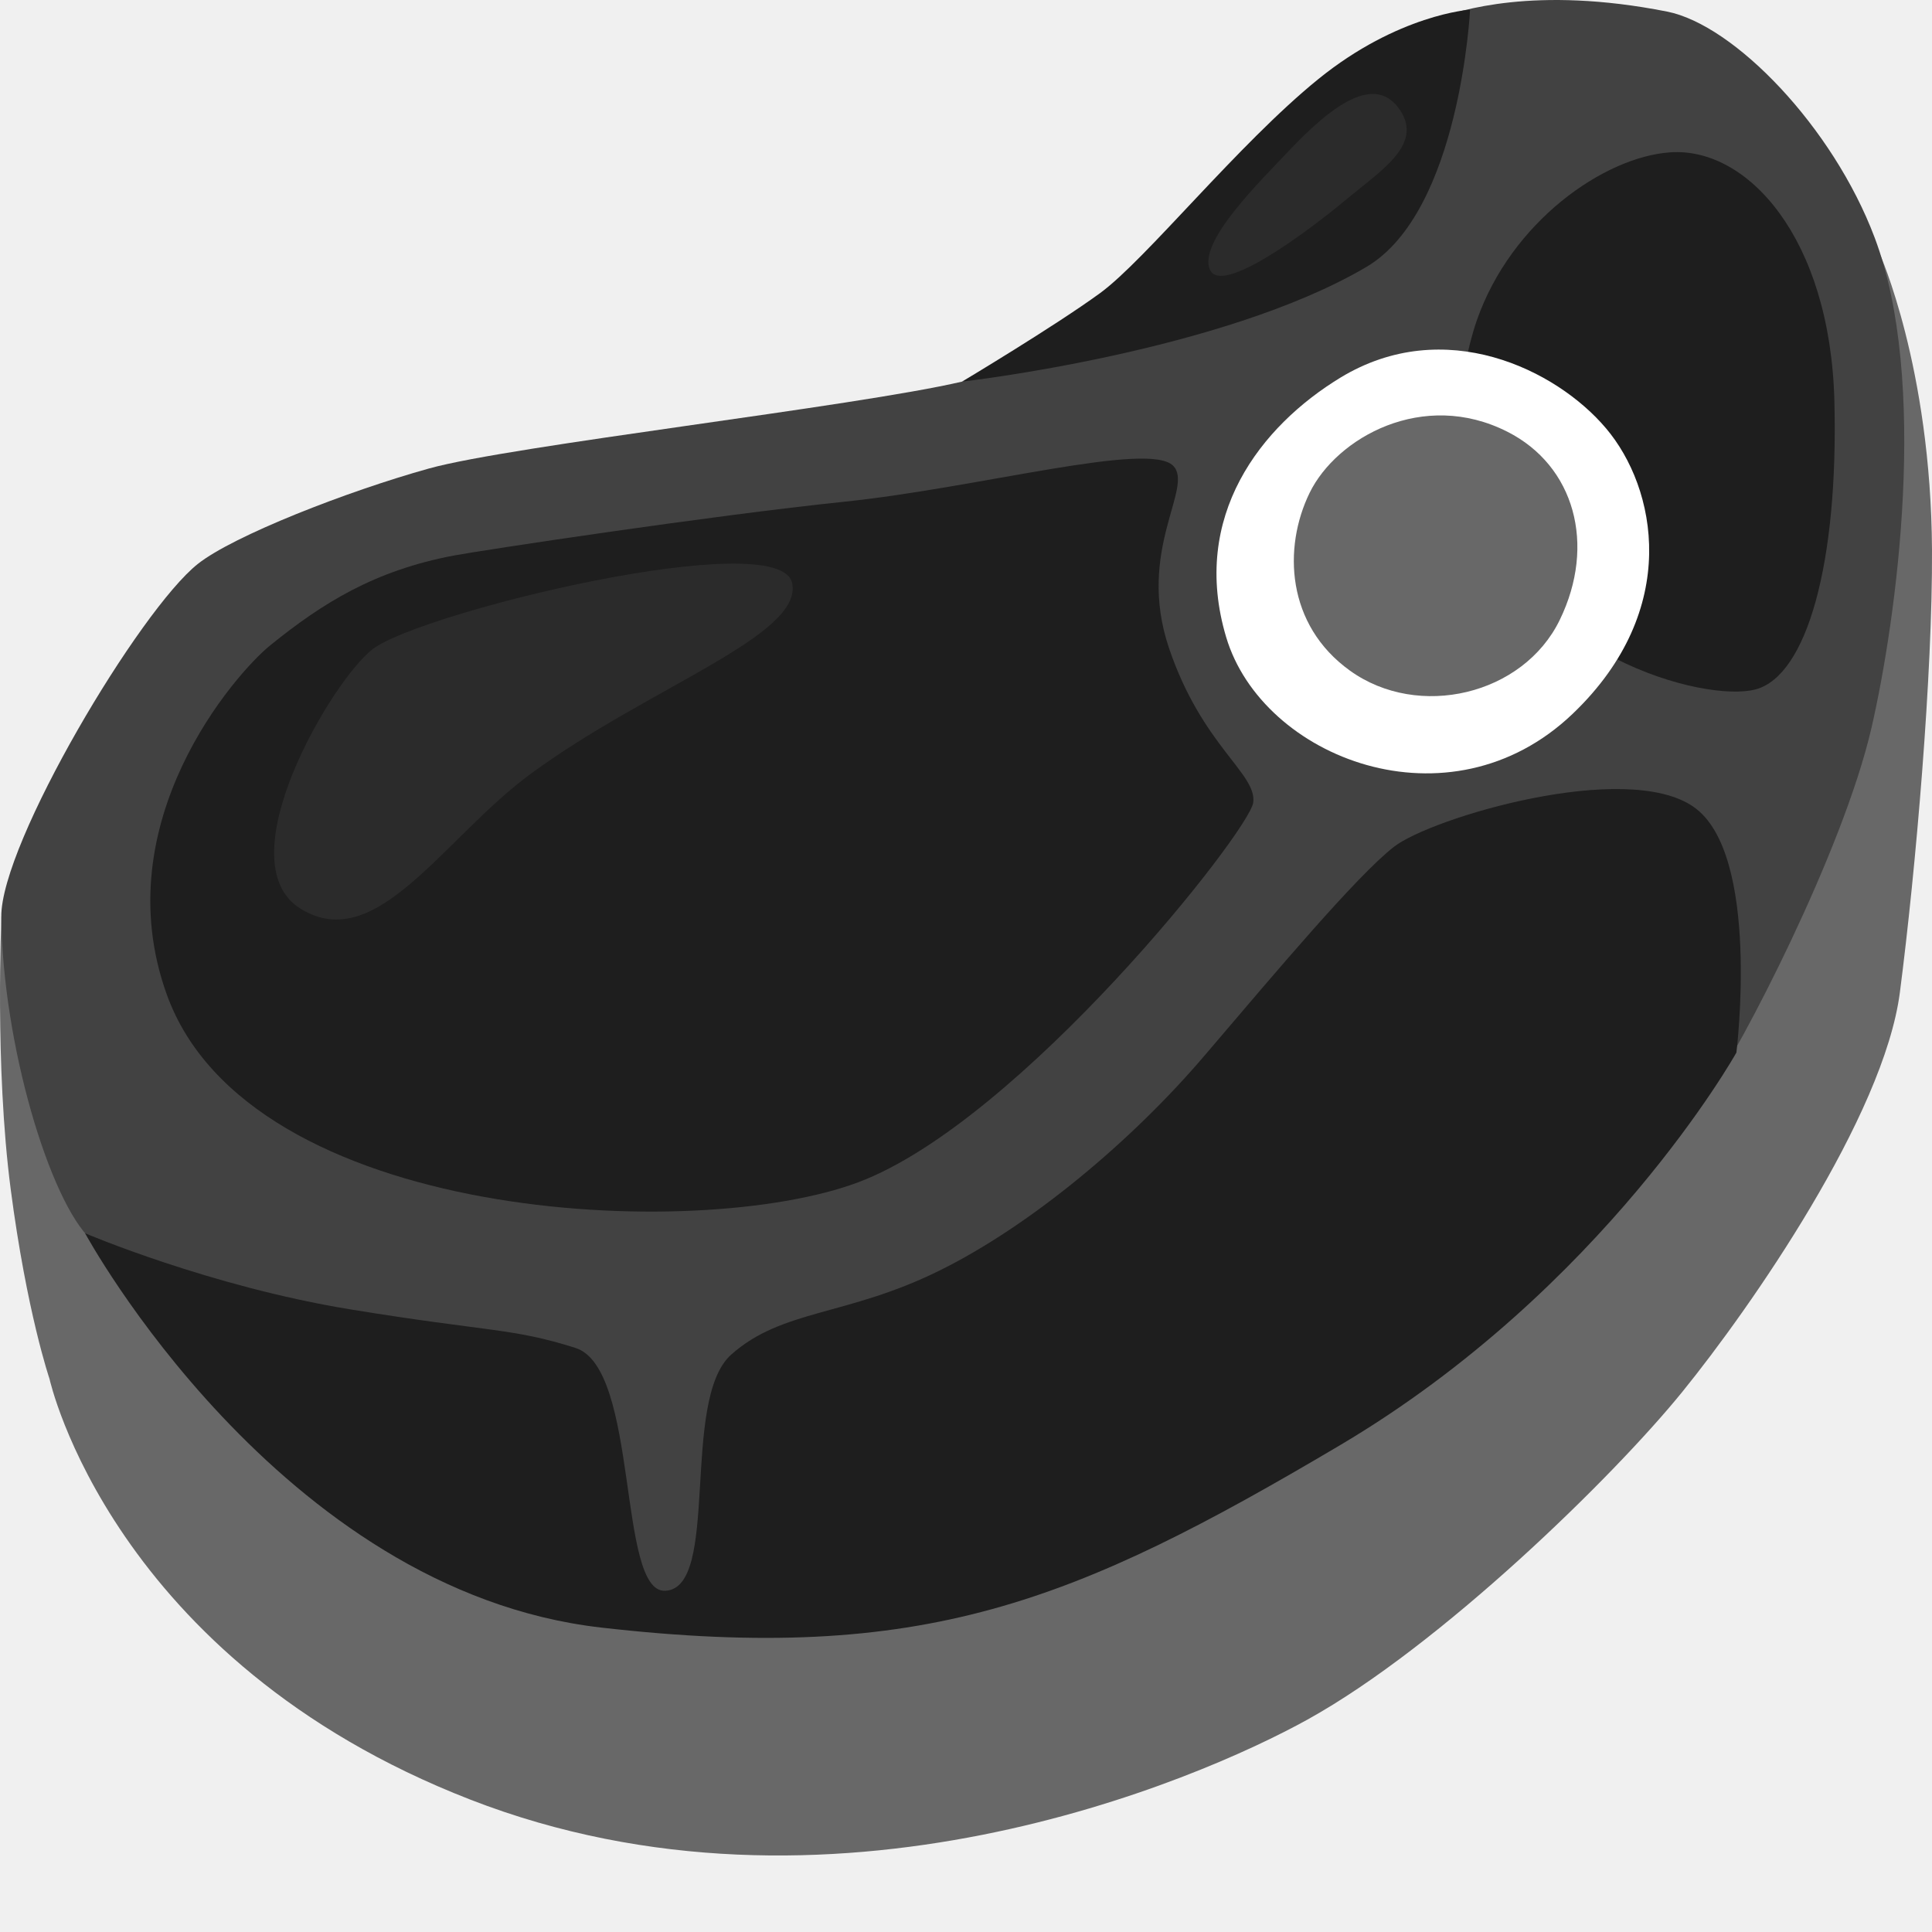
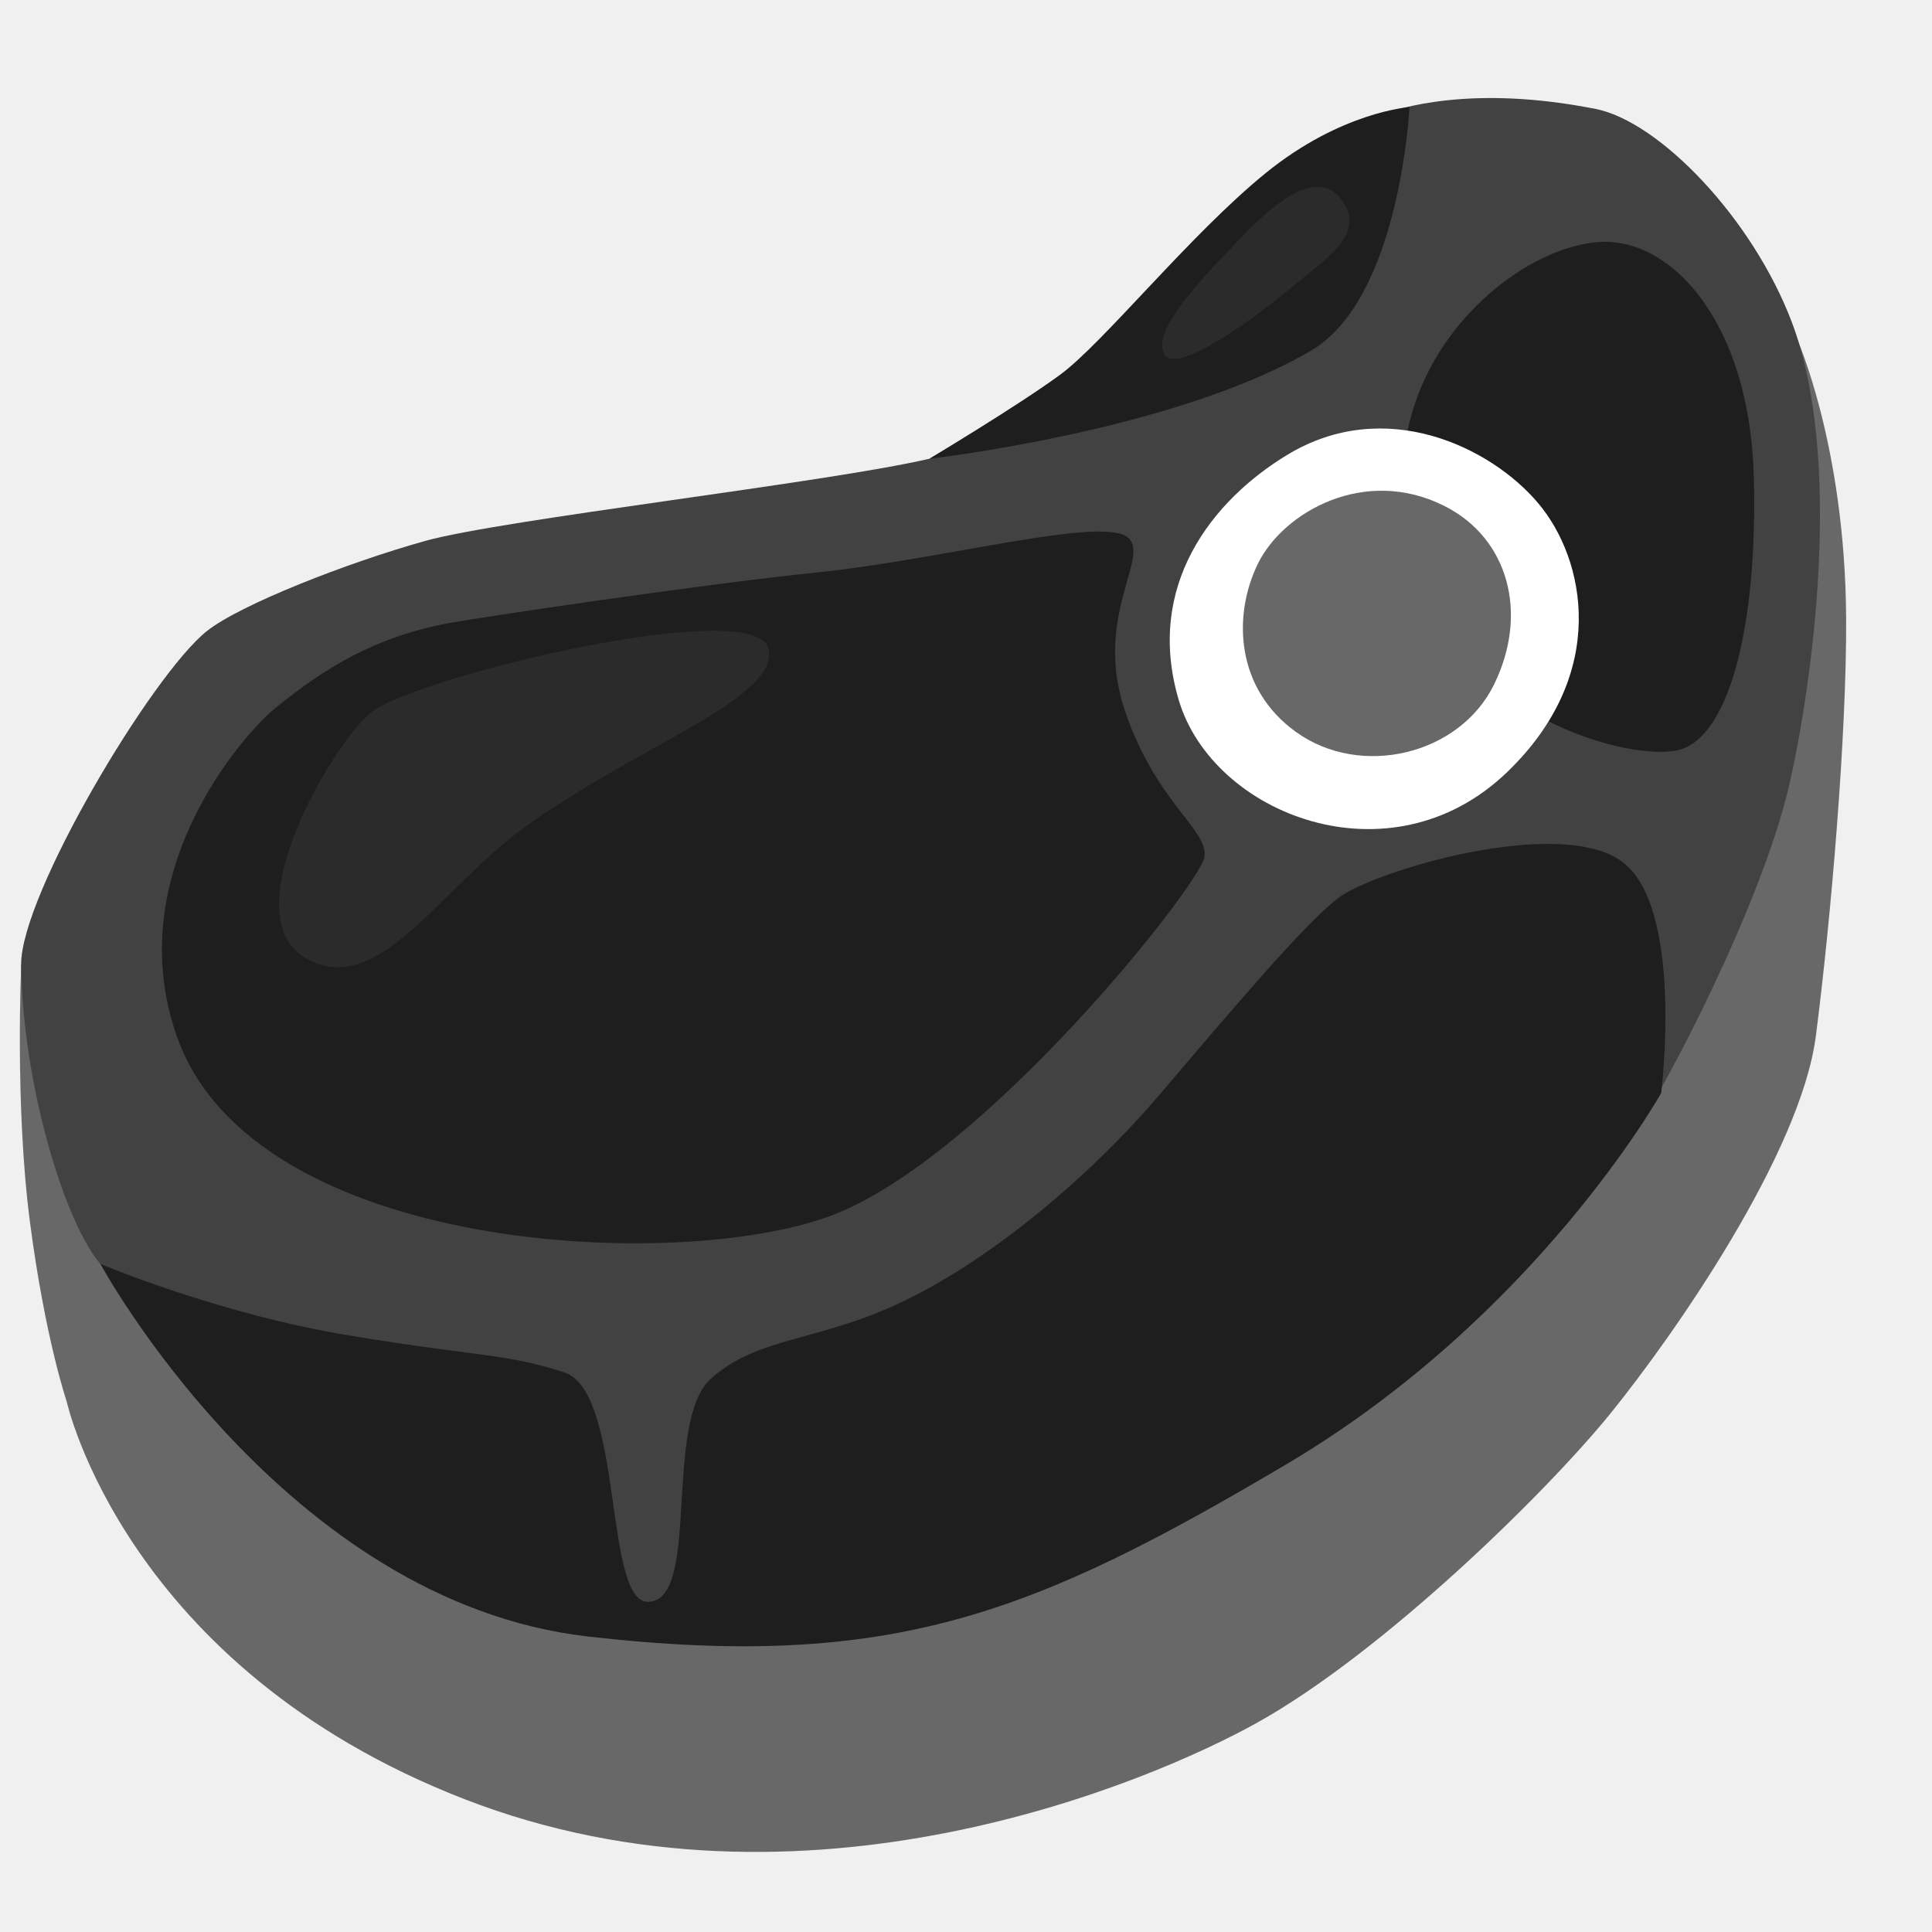
- <svg xmlns="http://www.w3.org/2000/svg" width="21" height="21" viewBox="0 0 21 21" fill="none">
-   <path d="M20.429 2.752L0.016 9.966C0.016 9.966 -0.059 11.582 0.116 12.924C0.291 14.265 0.538 14.987 0.538 14.987C0.538 14.987 1.209 18.044 5.112 19.561C9.016 21.078 13.011 19.356 14.212 18.691C15.655 17.892 17.539 16.05 18.285 15.13C19.031 14.211 20.478 12.129 20.651 10.786C20.825 9.442 21.007 7.32 21 5.977C20.988 3.987 20.429 2.752 20.429 2.752Z" fill="#686868" />
-   <path d="M10.457 4.148C9.289 4.421 5.559 4.843 4.664 5.092C3.769 5.341 2.536 5.824 2.151 6.129C1.52 6.628 0.006 9.169 0.014 9.966C0.028 11.351 0.543 13.062 0.992 13.476C1.317 13.777 3.844 17.423 7.275 17.447C10.706 17.472 18.264 12.3 18.587 11.854C18.91 11.405 20.031 9.262 20.343 7.908C20.618 6.712 20.966 4.141 20.376 2.581C19.923 1.379 18.851 0.271 18.121 0.126C16.676 -0.16 15.853 0.12 15.629 0.196C15.405 0.271 15.021 2.602 14.063 2.956C12.646 3.477 10.457 4.148 10.457 4.148Z" fill="#424242" />
-   <path d="M14.853 2.901C15.872 2.299 15.979 0.105 15.979 0.105C15.979 0.105 15.198 0.155 14.328 0.861C13.457 1.567 12.452 2.826 11.956 3.187C11.461 3.548 10.457 4.148 10.457 4.148C10.457 4.148 13.282 3.828 14.853 2.901Z" fill="#1E1E1E" />
-   <path d="M16.038 5.467C16.576 7.12 18.529 7.642 19.084 7.493C19.639 7.343 19.984 6.127 19.939 4.357C19.893 2.586 18.993 1.595 18.152 1.656C17.433 1.707 16.425 2.411 16.051 3.486C15.833 4.128 15.828 4.823 16.038 5.467Z" fill="#1E1E1E" />
-   <path d="M12.751 5.062C12.984 5.295 12.347 5.978 12.706 7.043C13.066 8.108 13.665 8.409 13.622 8.724C13.578 9.039 11.086 12.19 9.331 12.85C7.576 13.511 2.706 13.29 1.813 10.81C1.137 8.934 2.564 7.316 2.939 7.013C3.508 6.553 4.072 6.201 4.935 6.038C5.265 5.977 7.727 5.604 9.182 5.453C10.636 5.302 12.482 4.793 12.751 5.062Z" fill="#1E1E1E" />
-   <path d="M8.61 6.337C8.732 6.906 7.063 7.463 5.774 8.407C4.82 9.106 4.093 10.388 3.268 9.878C2.443 9.369 3.606 7.399 4.049 7.057C4.573 6.653 8.475 5.707 8.61 6.337Z" fill="#2B2B2B" />
-   <path d="M13.152 2.933C13.278 3.213 14.203 2.528 14.653 2.152C15.018 1.849 15.459 1.574 15.224 1.206C14.954 0.786 14.475 1.147 14.009 1.64C13.704 1.964 13.016 2.633 13.152 2.933Z" fill="#2B2B2B" />
-   <path d="M6.254 14.651C6.951 14.871 6.708 17.314 7.23 17.291C7.834 17.267 7.392 15.218 7.948 14.724C8.503 14.229 9.202 14.309 10.207 13.813C11.212 13.318 12.317 12.386 13.096 11.47C13.877 10.554 14.748 9.519 15.152 9.204C15.557 8.889 17.674 8.258 18.408 8.77C19.143 9.279 18.874 11.441 18.874 11.441C18.874 11.441 17.441 14.008 14.56 15.712C11.68 17.416 10.04 18.092 6.534 17.691C3.028 17.29 0.925 13.405 0.925 13.405C0.925 13.405 2.277 13.982 3.806 14.232C5.335 14.482 5.561 14.432 6.254 14.651Z" fill="#1E1E1E" />
-   <path d="M14.571 4.104C13.706 4.63 12.935 5.611 13.328 6.926C13.72 8.241 15.755 9.039 17.095 7.758C18.282 6.623 18.002 5.299 17.457 4.656C16.916 4.015 15.699 3.42 14.571 4.104Z" fill="white" />
-   <path d="M16.385 4.693C15.467 4.227 14.527 4.759 14.235 5.357C13.944 5.954 13.981 6.793 14.674 7.29C15.417 7.824 16.557 7.556 16.954 6.738C17.352 5.92 17.114 5.062 16.385 4.693Z" fill="#686868" />
+ <svg xmlns="http://www.w3.org/2000/svg" width="18" height="18" viewBox="0 0 18 18" fill="none">
+   <path d="M16.737 3.144L0.198 8.988C0.198 8.988 0.137 10.298 0.279 11.385C0.421 12.472 0.621 13.056 0.621 13.056C0.621 13.056 1.164 15.534 4.327 16.762C7.49 17.991 10.727 16.596 11.7 16.057C12.869 15.41 14.396 13.918 15.001 13.173C15.605 12.428 16.777 10.741 16.918 9.652C17.058 8.564 17.206 6.844 17.2 5.756C17.19 4.144 16.737 3.144 16.737 3.144V3.144Z" fill="#686868" />
+   <path d="M8.658 4.274C7.711 4.496 4.689 4.838 3.964 5.039C3.239 5.241 2.24 5.632 1.928 5.879C1.417 6.284 0.19 8.343 0.197 8.988C0.208 10.111 0.625 11.497 0.988 11.832C1.252 12.076 3.3 15.03 6.08 15.05C8.859 15.07 14.983 10.88 15.245 10.518C15.507 10.155 16.415 8.418 16.668 7.321C16.891 6.352 17.173 4.269 16.695 3.004C16.327 2.031 15.459 1.133 14.867 1.015C13.697 0.784 13.03 1.011 12.848 1.072C12.666 1.133 12.356 3.021 11.579 3.308C10.431 3.731 8.658 4.274 8.658 4.274V4.274Z" fill="#424242" />
+   <path d="M12.219 3.264C13.045 2.776 13.132 0.998 13.132 0.998C13.132 0.998 12.499 1.039 11.794 1.611C11.088 2.183 10.274 3.203 9.872 3.495C9.471 3.788 8.658 4.274 8.658 4.274C8.658 4.274 10.947 4.015 12.219 3.264V3.264Z" fill="#1E1E1E" />
+   <path d="M13.18 5.343C13.616 6.682 15.198 7.105 15.648 6.985C16.097 6.863 16.377 5.878 16.34 4.443C16.303 3.009 15.574 2.206 14.893 2.255C14.309 2.296 13.494 2.867 13.19 3.738C13.013 4.258 13.01 4.821 13.18 5.343V5.343Z" fill="#1E1E1E" />
+   <path d="M10.517 5.015C10.705 5.204 10.189 5.757 10.48 6.62C10.772 7.483 11.257 7.727 11.222 7.982C11.186 8.238 9.167 10.79 7.745 11.325C6.324 11.86 2.378 11.681 1.654 9.672C1.106 8.152 2.263 6.841 2.566 6.596C3.027 6.223 3.484 5.937 4.184 5.805C4.451 5.756 6.446 5.454 7.625 5.332C8.803 5.21 10.298 4.797 10.517 5.015V5.015Z" fill="#1E1E1E" />
+   <path d="M7.161 6.048C7.26 6.509 5.908 6.96 4.864 7.725C4.09 8.291 3.501 9.33 2.833 8.917C2.165 8.504 3.107 6.908 3.466 6.631C3.89 6.303 7.052 5.537 7.161 6.048V6.048Z" fill="#2B2B2B" />
+   <path d="M10.842 3.29C10.944 3.517 11.693 2.962 12.058 2.657C12.353 2.411 12.71 2.189 12.52 1.891C12.302 1.55 11.913 1.842 11.536 2.242C11.289 2.505 10.731 3.047 10.842 3.29V3.29Z" fill="#2B2B2B" />
+   <path d="M5.252 12.784C5.817 12.963 5.62 14.942 6.043 14.924C6.532 14.904 6.175 13.243 6.625 12.843C7.074 12.442 7.64 12.507 8.455 12.105C9.269 11.704 10.165 10.949 10.796 10.207C11.429 9.465 12.134 8.626 12.462 8.371C12.79 8.115 14.505 7.605 15.1 8.019C15.696 8.432 15.477 10.183 15.477 10.183C15.477 10.183 14.317 12.263 11.982 13.644C9.648 15.024 8.32 15.572 5.479 15.247C2.639 14.922 0.935 11.775 0.935 11.775C0.935 11.775 2.03 12.242 3.269 12.445C4.507 12.648 4.69 12.606 5.252 12.784Z" fill="#1E1E1E" />
+   <path d="M11.991 4.239C11.29 4.665 10.666 5.459 10.983 6.525C11.301 7.59 12.95 8.238 14.036 7.199C14.998 6.279 14.771 5.207 14.329 4.686C13.891 4.167 12.905 3.684 11.991 4.239Z" fill="white" />
+   <path d="M13.461 4.716C12.717 4.338 11.955 4.77 11.719 5.253C11.483 5.737 11.513 6.417 12.075 6.82C12.676 7.253 13.6 7.036 13.922 6.373C14.244 5.71 14.051 5.015 13.461 4.716Z" fill="#686868" />
</svg>
